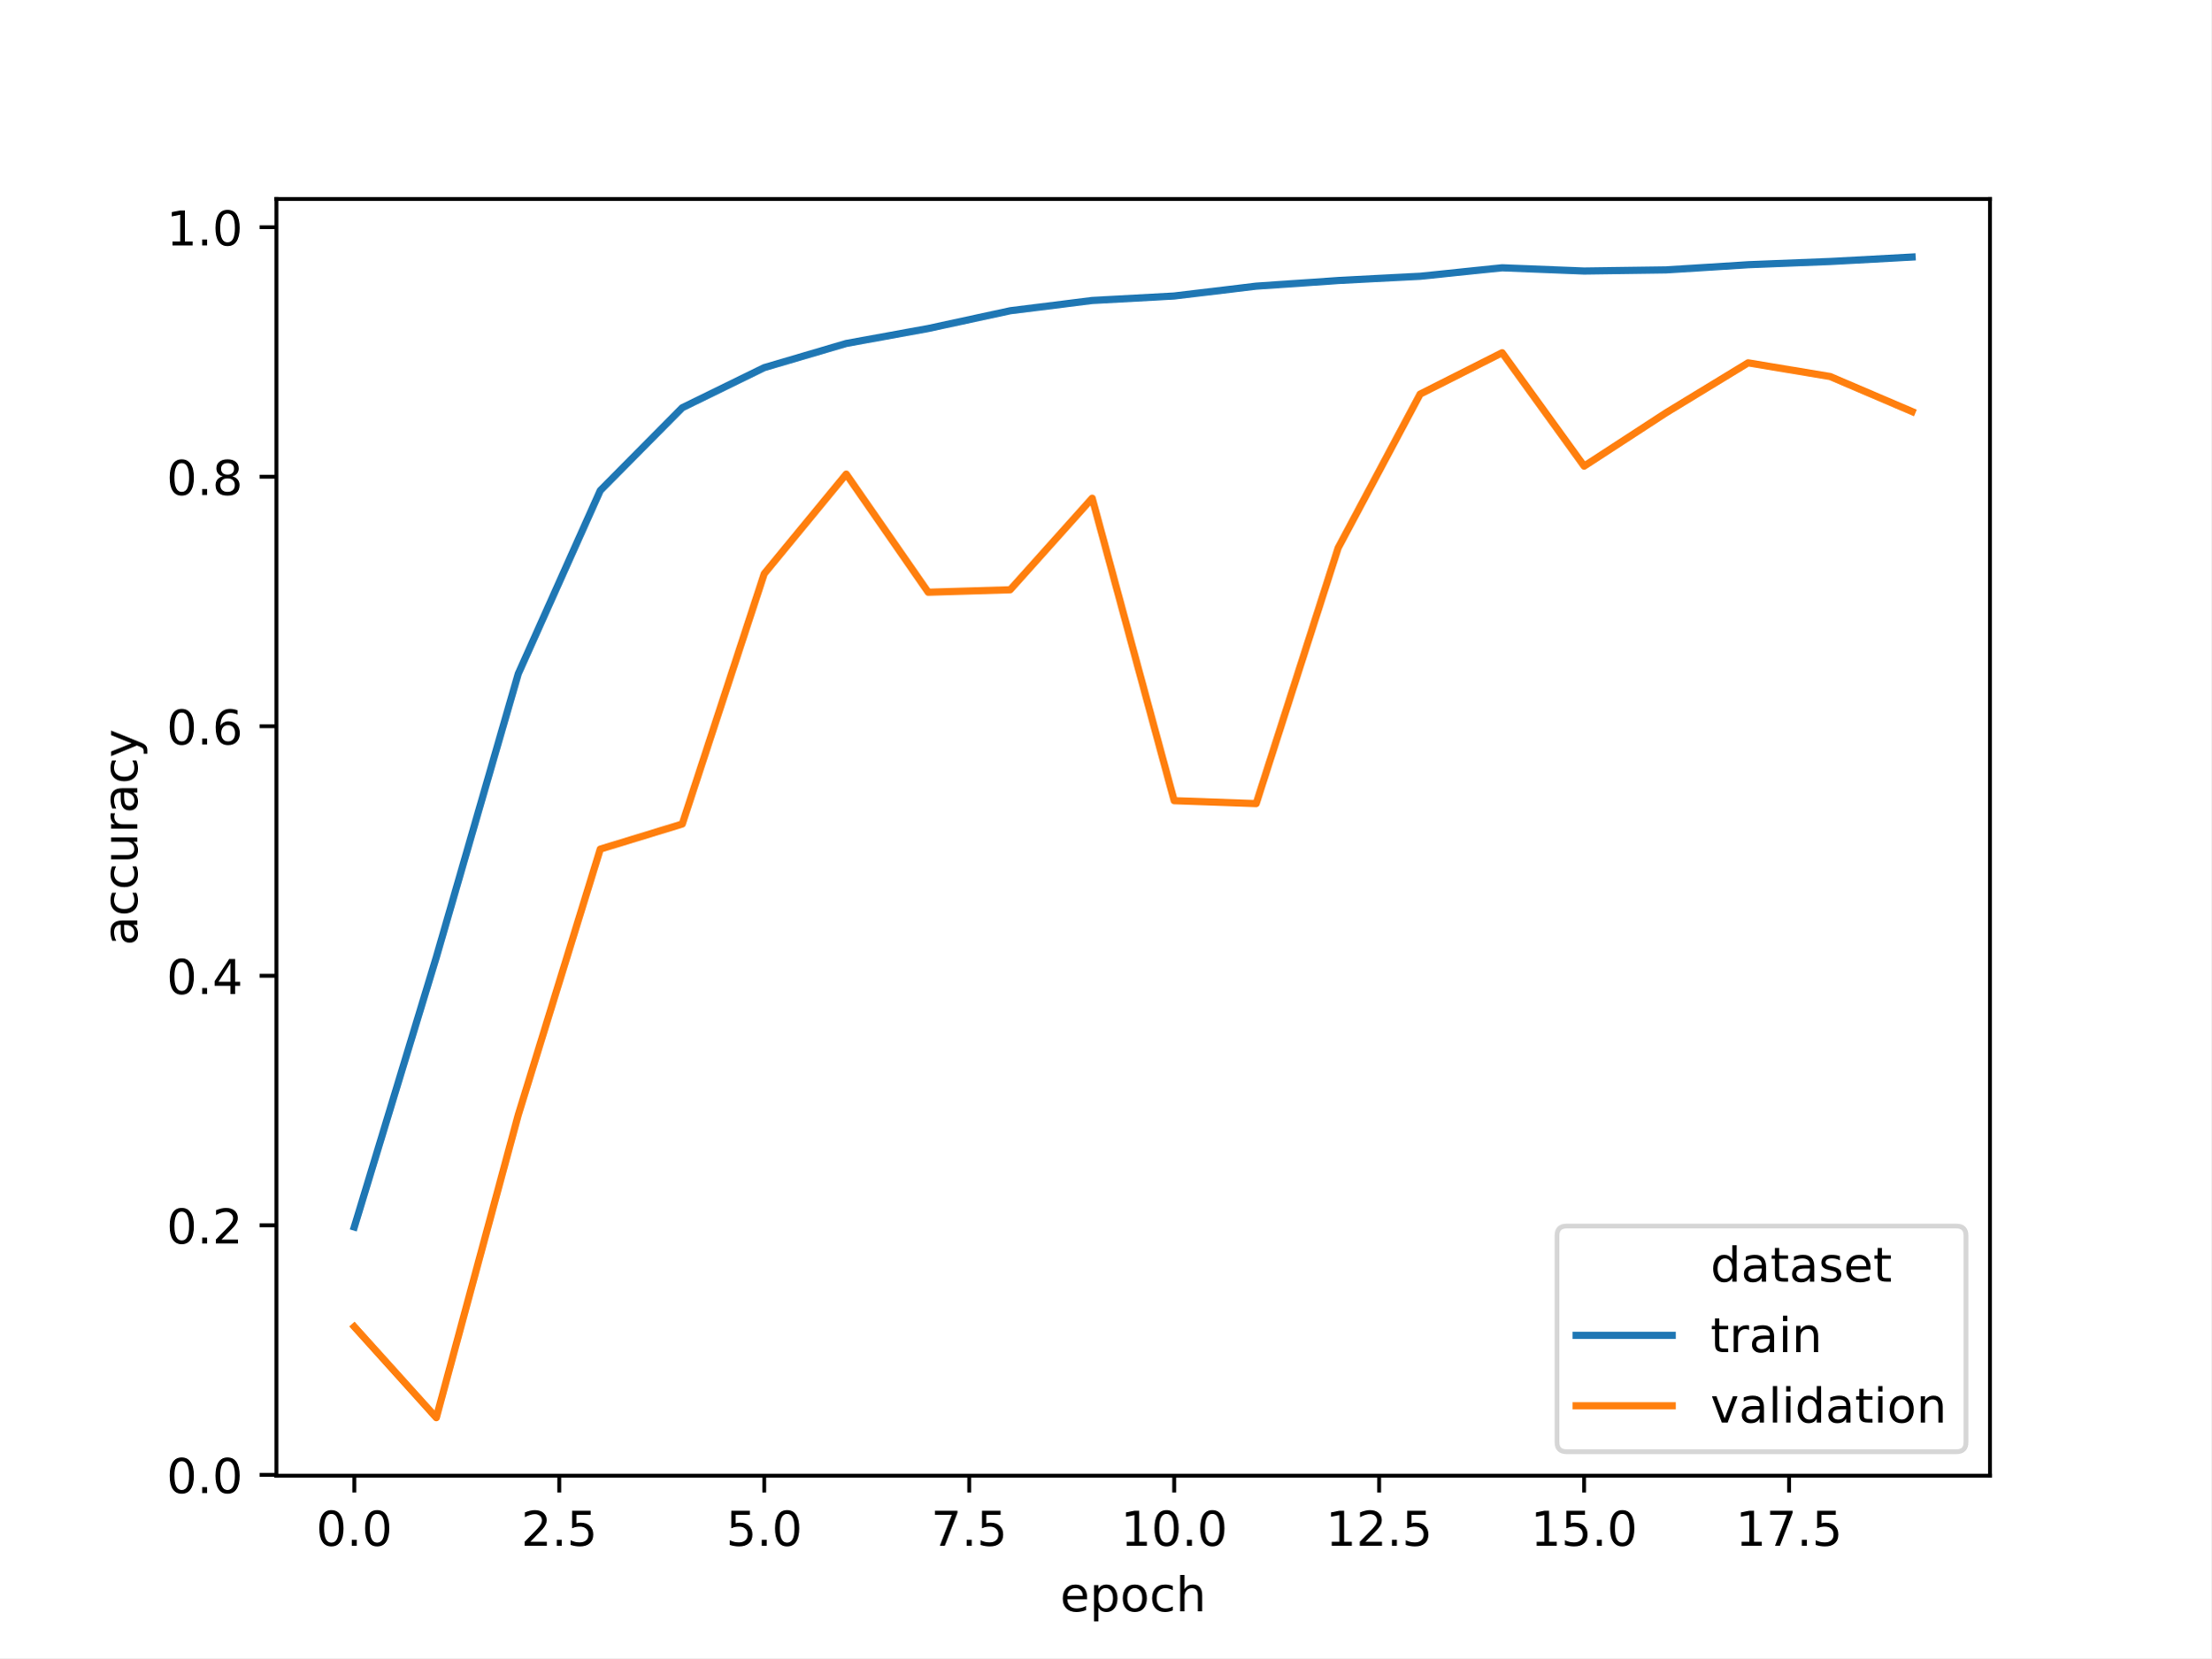
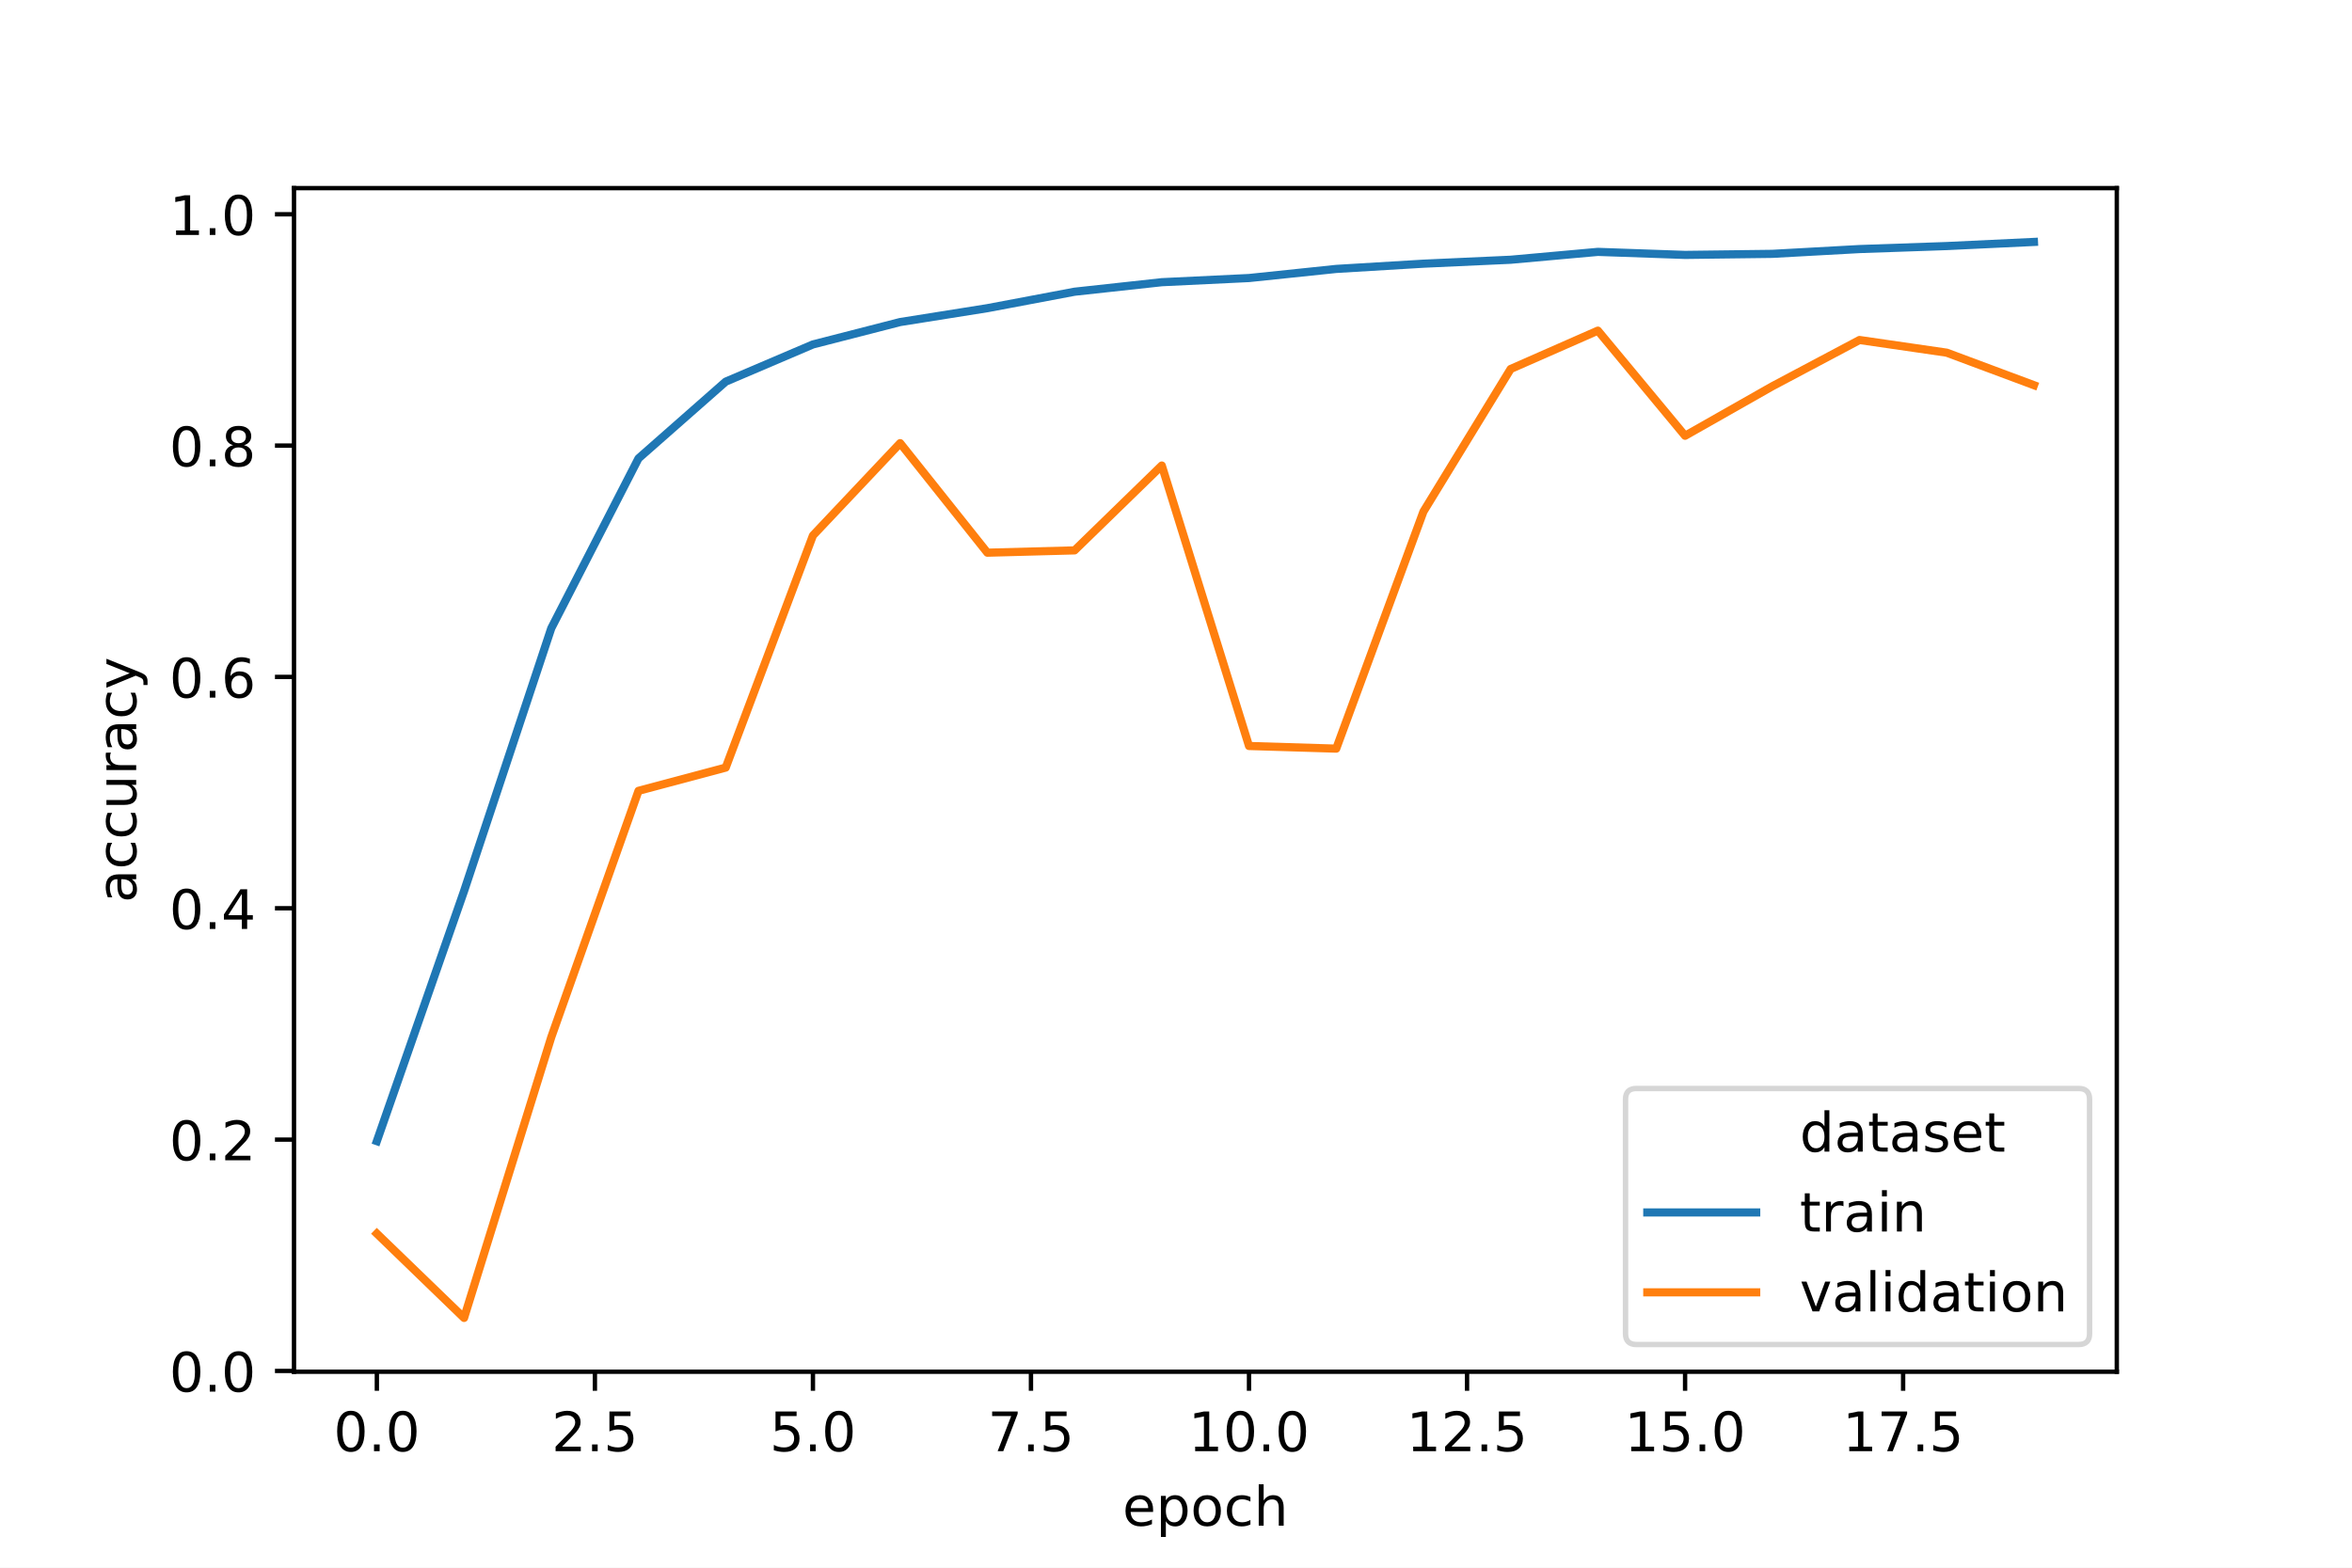
- <svg xmlns="http://www.w3.org/2000/svg" xmlns:xlink="http://www.w3.org/1999/xlink" height="345.6pt" version="1.1" viewBox="0 0 460.8 345.6" width="460.8pt">
+ <svg xmlns="http://www.w3.org/2000/svg" xmlns:xlink="http://www.w3.org/1999/xlink" height="288pt" version="1.1" viewBox="0 0 432 288" width="432pt">
  <defs>
    <style type="text/css">
*{stroke-linecap:butt;stroke-linejoin:round;}
  </style>
  </defs>
  <g id="figure_1">
    <g id="patch_1">
-       <path d="M 0 345.6  L 460.8 345.6  L 460.8 0  L 0 0  z " style="fill:#ffffff;" />
+       <path d="M 0 288  L 432 288  L 432 0  L 0 0  z " style="fill:#ffffff;" />
    </g>
    <g id="axes_1">
      <g id="patch_2">
-         <path d="M 57.6 307.584  L 414.72 307.584  L 414.72 41.472  L 57.6 41.472  z " style="fill:#ffffff;" />
+         <path d="M 54 252  L 388.8 252  L 388.8 34.56  L 54 34.56  z " style="fill:#ffffff;" />
      </g>
      <g id="matplotlib.axis_1">
        <g id="xtick_1">
          <g id="line2d_1">
            <defs>
-               <path d="M 0 0  L 0 3.5  " id="m9cb139208d" style="stroke:#000000;stroke-width:0.8;" />
-             </defs>
-             <g>
-               <use style="stroke:#000000;stroke-width:0.8;" x="73.833" xlink:href="#m9cb139208d" y="307.584" />
+               <path d="M 0 0  L 0 3.5  " id="mb18d029931" style="stroke:#000000;stroke-width:0.8;" />
+             </defs>
+             <g>
+               <use style="stroke:#000000;stroke-width:0.8;" x="69.218" xlink:href="#mb18d029931" y="252" />
            </g>
          </g>
          <g id="text_1">
            <defs>
              <path d="M 31.781 66.406  Q 24.172 66.406 20.328 58.906  Q 16.5 51.422 16.5 36.375  Q 16.5 21.391 20.328 13.891  Q 24.172 6.391 31.781 6.391  Q 39.453 6.391 43.281 13.891  Q 47.125 21.391 47.125 36.375  Q 47.125 51.422 43.281 58.906  Q 39.453 66.406 31.781 66.406  z M 31.781 74.219  Q 44.047 74.219 50.516 64.516  Q 56.984 54.828 56.984 36.375  Q 56.984 17.969 50.516 8.266  Q 44.047 -1.422 31.781 -1.422  Q 19.531 -1.422 13.062 8.266  Q 6.594 17.969 6.594 36.375  Q 6.594 54.828 13.062 64.516  Q 19.531 74.219 31.781 74.219  z " id="DejaVuSans-48" />
              <path d="M 10.688 12.406  L 21 12.406  L 21 0  L 10.688 0  z " id="DejaVuSans-46" />
            </defs>
-             <g transform="translate(65.88116 322.1824)scale(0.1 -0.1)">
+             <g transform="translate(61.26662 266.5984)scale(0.1 -0.1)">
              <use xlink:href="#DejaVuSans-48" />
              <use x="63.623" xlink:href="#DejaVuSans-46" />
              <use x="95.41" xlink:href="#DejaVuSans-48" />
            </g>
          </g>
        </g>
        <g id="xtick_2">
          <g id="line2d_2">
            <g>
-               <use style="stroke:#000000;stroke-width:0.8;" x="116.55" xlink:href="#m9cb139208d" y="307.584" />
+               <use style="stroke:#000000;stroke-width:0.8;" x="109.266" xlink:href="#mb18d029931" y="252" />
            </g>
          </g>
          <g id="text_2">
            <defs>
              <path d="M 19.188 8.297  L 53.609 8.297  L 53.609 0  L 7.328 0  L 7.328 8.297  Q 12.938 14.109 22.625 23.891  Q 32.328 33.688 34.812 36.531  Q 39.547 41.844 41.422 45.531  Q 43.312 49.219 43.312 52.781  Q 43.312 58.594 39.234 62.25  Q 35.156 65.922 28.609 65.922  Q 23.969 65.922 18.812 64.312  Q 13.672 62.703 7.812 59.422  L 7.812 69.391  Q 13.766 71.781 18.938 73  Q 24.125 74.219 28.422 74.219  Q 39.75 74.219 46.484 68.547  Q 53.219 62.891 53.219 53.422  Q 53.219 48.922 51.531 44.891  Q 49.859 40.875 45.406 35.406  Q 44.188 33.984 37.641 27.219  Q 31.109 20.453 19.188 8.297  z " id="DejaVuSans-50" />
              <path d="M 10.797 72.906  L 49.516 72.906  L 49.516 64.594  L 19.828 64.594  L 19.828 46.734  Q 21.969 47.469 24.109 47.828  Q 26.266 48.188 28.422 48.188  Q 40.625 48.188 47.75 41.5  Q 54.891 34.812 54.891 23.391  Q 54.891 11.625 47.562 5.094  Q 40.234 -1.422 26.906 -1.422  Q 22.312 -1.422 17.547 -0.641  Q 12.797 0.141 7.719 1.703  L 7.719 11.625  Q 12.109 9.234 16.797 8.062  Q 21.484 6.891 26.703 6.891  Q 35.156 6.891 40.078 11.328  Q 45.016 15.766 45.016 23.391  Q 45.016 31 40.078 35.438  Q 35.156 39.891 26.703 39.891  Q 22.75 39.891 18.812 39.016  Q 14.891 38.141 10.797 36.281  z " id="DejaVuSans-53" />
            </defs>
-             <g transform="translate(108.5989 322.1824)scale(0.1 -0.1)">
+             <g transform="translate(101.3145 266.5984)scale(0.1 -0.1)">
              <use xlink:href="#DejaVuSans-50" />
              <use x="63.623" xlink:href="#DejaVuSans-46" />
              <use x="95.41" xlink:href="#DejaVuSans-53" />
            </g>
          </g>
        </g>
        <g id="xtick_3">
          <g id="line2d_3">
            <g>
-               <use style="stroke:#000000;stroke-width:0.8;" x="159.268" xlink:href="#m9cb139208d" y="307.584" />
+               <use style="stroke:#000000;stroke-width:0.8;" x="149.314" xlink:href="#mb18d029931" y="252" />
            </g>
          </g>
          <g id="text_3">
-             <g transform="translate(151.3166 322.1824)scale(0.1 -0.1)">
+             <g transform="translate(141.3623 266.5984)scale(0.1 -0.1)">
              <use xlink:href="#DejaVuSans-53" />
              <use x="63.623" xlink:href="#DejaVuSans-46" />
              <use x="95.41" xlink:href="#DejaVuSans-48" />
            </g>
          </g>
        </g>
        <g id="xtick_4">
          <g id="line2d_4">
            <g>
-               <use style="stroke:#000000;stroke-width:0.8;" x="201.986" xlink:href="#m9cb139208d" y="307.584" />
+               <use style="stroke:#000000;stroke-width:0.8;" x="189.362" xlink:href="#mb18d029931" y="252" />
            </g>
          </g>
          <g id="text_4">
            <defs>
              <path d="M 8.203 72.906  L 55.078 72.906  L 55.078 68.703  L 28.609 0  L 18.312 0  L 43.219 64.594  L 8.203 64.594  z " id="DejaVuSans-55" />
            </defs>
-             <g transform="translate(194.0343 322.1824)scale(0.1 -0.1)">
+             <g transform="translate(181.4102 266.5984)scale(0.1 -0.1)">
              <use xlink:href="#DejaVuSans-55" />
              <use x="63.623" xlink:href="#DejaVuSans-46" />
              <use x="95.41" xlink:href="#DejaVuSans-53" />
            </g>
          </g>
        </g>
        <g id="xtick_5">
          <g id="line2d_5">
            <g>
-               <use style="stroke:#000000;stroke-width:0.8;" x="244.704" xlink:href="#m9cb139208d" y="307.584" />
+               <use style="stroke:#000000;stroke-width:0.8;" x="229.41" xlink:href="#mb18d029931" y="252" />
            </g>
          </g>
          <g id="text_5">
            <defs>
              <path d="M 12.406 8.297  L 28.516 8.297  L 28.516 63.922  L 10.984 60.406  L 10.984 69.391  L 28.422 72.906  L 38.281 72.906  L 38.281 8.297  L 54.391 8.297  L 54.391 0  L 12.406 0  z " id="DejaVuSans-49" />
            </defs>
-             <g transform="translate(233.5707 322.1824)scale(0.1 -0.1)">
+             <g transform="translate(218.2768 266.5984)scale(0.1 -0.1)">
              <use xlink:href="#DejaVuSans-49" />
              <use x="63.623" xlink:href="#DejaVuSans-48" />
              <use x="127.246" xlink:href="#DejaVuSans-46" />
              <use x="159.033" xlink:href="#DejaVuSans-48" />
            </g>
          </g>
        </g>
        <g id="xtick_6">
          <g id="line2d_6">
            <g>
-               <use style="stroke:#000000;stroke-width:0.8;" x="287.421" xlink:href="#m9cb139208d" y="307.584" />
+               <use style="stroke:#000000;stroke-width:0.8;" x="269.457" xlink:href="#mb18d029931" y="252" />
            </g>
          </g>
          <g id="text_6">
-             <g transform="translate(276.2884 322.1824)scale(0.1 -0.1)">
+             <g transform="translate(258.3246 266.5984)scale(0.1 -0.1)">
              <use xlink:href="#DejaVuSans-49" />
              <use x="63.623" xlink:href="#DejaVuSans-50" />
              <use x="127.246" xlink:href="#DejaVuSans-46" />
              <use x="159.033" xlink:href="#DejaVuSans-53" />
            </g>
          </g>
        </g>
        <g id="xtick_7">
          <g id="line2d_7">
            <g>
-               <use style="stroke:#000000;stroke-width:0.8;" x="330.139" xlink:href="#m9cb139208d" y="307.584" />
+               <use style="stroke:#000000;stroke-width:0.8;" x="309.505" xlink:href="#mb18d029931" y="252" />
            </g>
          </g>
          <g id="text_7">
-             <g transform="translate(319.0061 322.1824)scale(0.1 -0.1)">
+             <g transform="translate(298.3725 266.5984)scale(0.1 -0.1)">
              <use xlink:href="#DejaVuSans-49" />
              <use x="63.623" xlink:href="#DejaVuSans-53" />
              <use x="127.246" xlink:href="#DejaVuSans-46" />
              <use x="159.033" xlink:href="#DejaVuSans-48" />
            </g>
          </g>
        </g>
        <g id="xtick_8">
          <g id="line2d_8">
            <g>
-               <use style="stroke:#000000;stroke-width:0.8;" x="372.857" xlink:href="#m9cb139208d" y="307.584" />
+               <use style="stroke:#000000;stroke-width:0.8;" x="349.553" xlink:href="#mb18d029931" y="252" />
            </g>
          </g>
          <g id="text_8">
-             <g transform="translate(361.7238 322.1824)scale(0.1 -0.1)">
+             <g transform="translate(338.4203 266.5984)scale(0.1 -0.1)">
              <use xlink:href="#DejaVuSans-49" />
              <use x="63.623" xlink:href="#DejaVuSans-55" />
              <use x="127.246" xlink:href="#DejaVuSans-46" />
              <use x="159.033" xlink:href="#DejaVuSans-53" />
            </g>
          </g>
        </g>
        <g id="text_9">
          <defs>
            <path d="M 56.203 29.594  L 56.203 25.203  L 14.891 25.203  Q 15.484 15.922 20.484 11.062  Q 25.484 6.203 34.422 6.203  Q 39.594 6.203 44.453 7.469  Q 49.312 8.734 54.109 11.281  L 54.109 2.781  Q 49.266 0.734 44.188 -0.344  Q 39.109 -1.422 33.891 -1.422  Q 20.797 -1.422 13.156 6.188  Q 5.516 13.812 5.516 26.812  Q 5.516 40.234 12.766 48.109  Q 20.016 56 32.328 56  Q 43.359 56 49.781 48.891  Q 56.203 41.797 56.203 29.594  z M 47.219 32.234  Q 47.125 39.594 43.094 43.984  Q 39.062 48.391 32.422 48.391  Q 24.906 48.391 20.391 44.141  Q 15.875 39.891 15.188 32.172  z " id="DejaVuSans-101" />
            <path d="M 18.109 8.203  L 18.109 -20.797  L 9.078 -20.797  L 9.078 54.688  L 18.109 54.688  L 18.109 46.391  Q 20.953 51.266 25.266 53.625  Q 29.594 56 35.594 56  Q 45.562 56 51.781 48.094  Q 58.016 40.188 58.016 27.297  Q 58.016 14.406 51.781 6.484  Q 45.562 -1.422 35.594 -1.422  Q 29.594 -1.422 25.266 0.953  Q 20.953 3.328 18.109 8.203  z M 48.688 27.297  Q 48.688 37.203 44.609 42.844  Q 40.531 48.484 33.406 48.484  Q 26.266 48.484 22.188 42.844  Q 18.109 37.203 18.109 27.297  Q 18.109 17.391 22.188 11.75  Q 26.266 6.109 33.406 6.109  Q 40.531 6.109 44.609 11.75  Q 48.688 17.391 48.688 27.297  z " id="DejaVuSans-112" />
            <path d="M 30.609 48.391  Q 23.391 48.391 19.188 42.75  Q 14.984 37.109 14.984 27.297  Q 14.984 17.484 19.156 11.844  Q 23.344 6.203 30.609 6.203  Q 37.797 6.203 41.984 11.859  Q 46.188 17.531 46.188 27.297  Q 46.188 37.016 41.984 42.703  Q 37.797 48.391 30.609 48.391  z M 30.609 56  Q 42.328 56 49.016 48.375  Q 55.719 40.766 55.719 27.297  Q 55.719 13.875 49.016 6.219  Q 42.328 -1.422 30.609 -1.422  Q 18.844 -1.422 12.172 6.219  Q 5.516 13.875 5.516 27.297  Q 5.516 40.766 12.172 48.375  Q 18.844 56 30.609 56  z " id="DejaVuSans-111" />
            <path d="M 48.781 52.594  L 48.781 44.188  Q 44.969 46.297 41.141 47.344  Q 37.312 48.391 33.406 48.391  Q 24.656 48.391 19.812 42.844  Q 14.984 37.312 14.984 27.297  Q 14.984 17.281 19.812 11.734  Q 24.656 6.203 33.406 6.203  Q 37.312 6.203 41.141 7.25  Q 44.969 8.297 48.781 10.406  L 48.781 2.094  Q 45.016 0.344 40.984 -0.531  Q 36.969 -1.422 32.422 -1.422  Q 20.062 -1.422 12.781 6.344  Q 5.516 14.109 5.516 27.297  Q 5.516 40.672 12.859 48.328  Q 20.219 56 33.016 56  Q 37.156 56 41.109 55.141  Q 45.062 54.297 48.781 52.594  z " id="DejaVuSans-99" />
            <path d="M 54.891 33.016  L 54.891 0  L 45.906 0  L 45.906 32.719  Q 45.906 40.484 42.875 44.328  Q 39.844 48.188 33.797 48.188  Q 26.516 48.188 22.312 43.547  Q 18.109 38.922 18.109 30.906  L 18.109 0  L 9.078 0  L 9.078 75.984  L 18.109 75.984  L 18.109 46.188  Q 21.344 51.125 25.703 53.562  Q 30.078 56 35.797 56  Q 45.219 56 50.047 50.172  Q 54.891 44.344 54.891 33.016  z " id="DejaVuSans-104" />
          </defs>
-           <g transform="translate(220.9319 335.8606)scale(0.1 -0.1)">
+           <g transform="translate(206.1719 280.2766)scale(0.1 -0.1)">
            <use xlink:href="#DejaVuSans-101" />
            <use x="61.523" xlink:href="#DejaVuSans-112" />
            <use x="125" xlink:href="#DejaVuSans-111" />
            <use x="186.182" xlink:href="#DejaVuSans-99" />
            <use x="241.162" xlink:href="#DejaVuSans-104" />
          </g>
        </g>
      </g>
      <g id="matplotlib.axis_2">
        <g id="ytick_1">
          <g id="line2d_9">
            <defs>
-               <path d="M 0 0  L -3.5 0  " id="m95e279ad97" style="stroke:#000000;stroke-width:0.8;" />
-             </defs>
-             <g>
-               <use style="stroke:#000000;stroke-width:0.8;" x="57.6" xlink:href="#m95e279ad97" y="307.406" />
+               <path d="M 0 0  L -3.5 0  " id="m47838ddc9e" style="stroke:#000000;stroke-width:0.8;" />
+             </defs>
+             <g>
+               <use style="stroke:#000000;stroke-width:0.8;" x="54" xlink:href="#m47838ddc9e" y="251.854" />
            </g>
          </g>
          <g id="text_10">
-             <g transform="translate(34.69687 311.2048)scale(0.1 -0.1)">
+             <g transform="translate(31.09688 255.6534)scale(0.1 -0.1)">
              <use xlink:href="#DejaVuSans-48" />
              <use x="63.623" xlink:href="#DejaVuSans-46" />
              <use x="95.41" xlink:href="#DejaVuSans-48" />
            </g>
          </g>
        </g>
        <g id="ytick_2">
          <g id="line2d_10">
            <g>
-               <use style="stroke:#000000;stroke-width:0.8;" x="57.6" xlink:href="#m95e279ad97" y="255.394" />
+               <use style="stroke:#000000;stroke-width:0.8;" x="54" xlink:href="#m47838ddc9e" y="209.356" />
            </g>
          </g>
          <g id="text_11">
-             <g transform="translate(34.69687 259.1936)scale(0.1 -0.1)">
+             <g transform="translate(31.09688 213.1551)scale(0.1 -0.1)">
              <use xlink:href="#DejaVuSans-48" />
              <use x="63.623" xlink:href="#DejaVuSans-46" />
              <use x="95.41" xlink:href="#DejaVuSans-50" />
            </g>
          </g>
        </g>
        <g id="ytick_3">
          <g id="line2d_11">
            <g>
-               <use style="stroke:#000000;stroke-width:0.8;" x="57.6" xlink:href="#m95e279ad97" y="203.383" />
+               <use style="stroke:#000000;stroke-width:0.8;" x="54" xlink:href="#m47838ddc9e" y="166.858" />
            </g>
          </g>
          <g id="text_12">
            <defs>
              <path d="M 37.797 64.312  L 12.891 25.391  L 37.797 25.391  z M 35.203 72.906  L 47.609 72.906  L 47.609 25.391  L 58.016 25.391  L 58.016 17.188  L 47.609 17.188  L 47.609 0  L 37.797 0  L 37.797 17.188  L 4.891 17.188  L 4.891 26.703  z " id="DejaVuSans-52" />
            </defs>
-             <g transform="translate(34.69687 207.1824)scale(0.1 -0.1)">
+             <g transform="translate(31.09688 170.6568)scale(0.1 -0.1)">
              <use xlink:href="#DejaVuSans-48" />
              <use x="63.623" xlink:href="#DejaVuSans-46" />
              <use x="95.41" xlink:href="#DejaVuSans-52" />
            </g>
          </g>
        </g>
        <g id="ytick_4">
          <g id="line2d_12">
            <g>
-               <use style="stroke:#000000;stroke-width:0.8;" x="57.6" xlink:href="#m95e279ad97" y="151.372" />
+               <use style="stroke:#000000;stroke-width:0.8;" x="54" xlink:href="#m47838ddc9e" y="124.359" />
            </g>
          </g>
          <g id="text_13">
            <defs>
              <path d="M 33.016 40.375  Q 26.375 40.375 22.484 35.828  Q 18.609 31.297 18.609 23.391  Q 18.609 15.531 22.484 10.953  Q 26.375 6.391 33.016 6.391  Q 39.656 6.391 43.531 10.953  Q 47.406 15.531 47.406 23.391  Q 47.406 31.297 43.531 35.828  Q 39.656 40.375 33.016 40.375  z M 52.594 71.297  L 52.594 62.312  Q 48.875 64.062 45.094 64.984  Q 41.312 65.922 37.594 65.922  Q 27.828 65.922 22.672 59.328  Q 17.531 52.734 16.797 39.406  Q 19.672 43.656 24.016 45.922  Q 28.375 48.188 33.594 48.188  Q 44.578 48.188 50.953 41.516  Q 57.328 34.859 57.328 23.391  Q 57.328 12.156 50.688 5.359  Q 44.047 -1.422 33.016 -1.422  Q 20.359 -1.422 13.672 8.266  Q 6.984 17.969 6.984 36.375  Q 6.984 53.656 15.188 63.938  Q 23.391 74.219 37.203 74.219  Q 40.922 74.219 44.703 73.484  Q 48.484 72.75 52.594 71.297  z " id="DejaVuSans-54" />
            </defs>
-             <g transform="translate(34.69687 155.1712)scale(0.1 -0.1)">
+             <g transform="translate(31.09688 128.1584)scale(0.1 -0.1)">
              <use xlink:href="#DejaVuSans-48" />
              <use x="63.623" xlink:href="#DejaVuSans-46" />
              <use x="95.41" xlink:href="#DejaVuSans-54" />
            </g>
          </g>
        </g>
        <g id="ytick_5">
          <g id="line2d_13">
            <g>
-               <use style="stroke:#000000;stroke-width:0.8;" x="57.6" xlink:href="#m95e279ad97" y="99.361" />
+               <use style="stroke:#000000;stroke-width:0.8;" x="54" xlink:href="#m47838ddc9e" y="81.861" />
            </g>
          </g>
          <g id="text_14">
            <defs>
              <path d="M 31.781 34.625  Q 24.75 34.625 20.719 30.859  Q 16.703 27.094 16.703 20.516  Q 16.703 13.922 20.719 10.156  Q 24.75 6.391 31.781 6.391  Q 38.812 6.391 42.859 10.172  Q 46.922 13.969 46.922 20.516  Q 46.922 27.094 42.891 30.859  Q 38.875 34.625 31.781 34.625  z M 21.922 38.812  Q 15.578 40.375 12.031 44.719  Q 8.5 49.078 8.5 55.328  Q 8.5 64.062 14.719 69.141  Q 20.953 74.219 31.781 74.219  Q 42.672 74.219 48.875 69.141  Q 55.078 64.062 55.078 55.328  Q 55.078 49.078 51.531 44.719  Q 48 40.375 41.703 38.812  Q 48.828 37.156 52.797 32.312  Q 56.781 27.484 56.781 20.516  Q 56.781 9.906 50.312 4.234  Q 43.844 -1.422 31.781 -1.422  Q 19.734 -1.422 13.25 4.234  Q 6.781 9.906 6.781 20.516  Q 6.781 27.484 10.781 32.312  Q 14.797 37.156 21.922 38.812  z M 18.312 54.391  Q 18.312 48.734 21.844 45.562  Q 25.391 42.391 31.781 42.391  Q 38.141 42.391 41.719 45.562  Q 45.312 48.734 45.312 54.391  Q 45.312 60.062 41.719 63.234  Q 38.141 66.406 31.781 66.406  Q 25.391 66.406 21.844 63.234  Q 18.312 60.062 18.312 54.391  z " id="DejaVuSans-56" />
            </defs>
-             <g transform="translate(34.69687 103.16)scale(0.1 -0.1)">
+             <g transform="translate(31.09688 85.6601)scale(0.1 -0.1)">
              <use xlink:href="#DejaVuSans-48" />
              <use x="63.623" xlink:href="#DejaVuSans-46" />
              <use x="95.41" xlink:href="#DejaVuSans-56" />
            </g>
          </g>
        </g>
        <g id="ytick_6">
          <g id="line2d_14">
            <g>
-               <use style="stroke:#000000;stroke-width:0.8;" x="57.6" xlink:href="#m95e279ad97" y="47.35" />
+               <use style="stroke:#000000;stroke-width:0.8;" x="54" xlink:href="#m47838ddc9e" y="39.363" />
            </g>
          </g>
          <g id="text_15">
-             <g transform="translate(34.69687 51.14877)scale(0.1 -0.1)">
+             <g transform="translate(31.09688 43.16176)scale(0.1 -0.1)">
              <use xlink:href="#DejaVuSans-49" />
              <use x="63.623" xlink:href="#DejaVuSans-46" />
              <use x="95.41" xlink:href="#DejaVuSans-48" />
            </g>
          </g>
        </g>
        <g id="text_16">
          <defs>
            <path d="M 34.281 27.484  Q 23.391 27.484 19.188 25  Q 14.984 22.516 14.984 16.5  Q 14.984 11.719 18.141 8.906  Q 21.297 6.109 26.703 6.109  Q 34.188 6.109 38.703 11.406  Q 43.219 16.703 43.219 25.484  L 43.219 27.484  z M 52.203 31.203  L 52.203 0  L 43.219 0  L 43.219 8.297  Q 40.141 3.328 35.547 0.953  Q 30.953 -1.422 24.312 -1.422  Q 15.922 -1.422 10.953 3.297  Q 6 8.016 6 15.922  Q 6 25.141 12.172 29.828  Q 18.359 34.516 30.609 34.516  L 43.219 34.516  L 43.219 35.406  Q 43.219 41.609 39.141 45  Q 35.062 48.391 27.688 48.391  Q 23 48.391 18.547 47.266  Q 14.109 46.141 10.016 43.891  L 10.016 52.203  Q 14.938 54.109 19.578 55.047  Q 24.219 56 28.609 56  Q 40.484 56 46.344 49.844  Q 52.203 43.703 52.203 31.203  z " id="DejaVuSans-97" />
            <path d="M 8.5 21.578  L 8.5 54.688  L 17.484 54.688  L 17.484 21.922  Q 17.484 14.156 20.5 10.266  Q 23.531 6.391 29.594 6.391  Q 36.859 6.391 41.078 11.031  Q 45.312 15.672 45.312 23.688  L 45.312 54.688  L 54.297 54.688  L 54.297 0  L 45.312 0  L 45.312 8.406  Q 42.047 3.422 37.719 1  Q 33.406 -1.422 27.688 -1.422  Q 18.266 -1.422 13.375 4.438  Q 8.5 10.297 8.5 21.578  z M 31.109 56  z " id="DejaVuSans-117" />
            <path d="M 41.109 46.297  Q 39.594 47.172 37.812 47.578  Q 36.031 48 33.891 48  Q 26.266 48 22.188 43.047  Q 18.109 38.094 18.109 28.812  L 18.109 0  L 9.078 0  L 9.078 54.688  L 18.109 54.688  L 18.109 46.188  Q 20.953 51.172 25.484 53.578  Q 30.031 56 36.531 56  Q 37.453 56 38.578 55.875  Q 39.703 55.766 41.062 55.516  z " id="DejaVuSans-114" />
            <path d="M 32.172 -5.078  Q 28.375 -14.844 24.75 -17.812  Q 21.141 -20.797 15.094 -20.797  L 7.906 -20.797  L 7.906 -13.281  L 13.188 -13.281  Q 16.891 -13.281 18.938 -11.516  Q 21 -9.766 23.484 -3.219  L 25.094 0.875  L 2.984 54.688  L 12.5 54.688  L 29.594 11.922  L 46.688 54.688  L 56.203 54.688  z " id="DejaVuSans-121" />
          </defs>
-           <g transform="translate(28.61719 197.0874)rotate(-90)scale(0.1 -0.1)">
+           <g transform="translate(25.01719 165.8394)rotate(-90)scale(0.1 -0.1)">
            <use xlink:href="#DejaVuSans-97" />
            <use x="61.279" xlink:href="#DejaVuSans-99" />
            <use x="116.26" xlink:href="#DejaVuSans-99" />
            <use x="171.24" xlink:href="#DejaVuSans-117" />
            <use x="234.619" xlink:href="#DejaVuSans-114" />
            <use x="275.732" xlink:href="#DejaVuSans-97" />
            <use x="337.012" xlink:href="#DejaVuSans-99" />
            <use x="391.992" xlink:href="#DejaVuSans-121" />
          </g>
        </g>
      </g>
      <g id="line2d_15">
-         <path clip-path="url(#pafef2932f5)" d="M 73.833 255.741  L 90.92 199.512  L 108.007 140.421  L 125.094 102.238  L 142.181 84.981  L 159.268 76.616  L 176.355 71.582  L 193.442 68.464  L 210.529 64.763  L 227.616 62.624  L 244.704 61.687  L 261.791 59.638  L 278.878 58.462  L 295.965 57.574  L 313.052 55.805  L 330.139 56.488  L 347.226 56.25  L 364.313 55.172  L 381.4 54.497  L 398.487 53.568  " style="fill:none;stroke:#1f77b4;stroke-linecap:square;stroke-width:1.5;" />
+         <path clip-path="url(#p6dec5b42eb)" d="M 69.218 209.64  L 85.237 163.695  L 101.256 115.411  L 117.276 84.212  L 133.295 70.111  L 149.314 63.276  L 165.333 59.163  L 181.352 56.615  L 197.371 53.591  L 213.39 51.843  L 229.41 51.077  L 245.429 49.404  L 261.448 48.443  L 277.467 47.717  L 293.486 46.272  L 309.505 46.83  L 325.524 46.635  L 341.544 45.754  L 357.563 45.203  L 373.582 44.444  " style="fill:none;stroke:#1f77b4;stroke-linecap:square;stroke-width:1.5;" />
      </g>
      <g id="line2d_16">
-         <path clip-path="url(#pafef2932f5)" d="M 73.833 276.534  L 90.92 295.488  L 108.007 232.357  L 125.094 176.981  L 142.181 171.753  L 159.268 119.574  L 176.355 98.811  L 193.442 123.439  L 210.529 122.918  L 227.616 103.84  L 244.704 166.897  L 261.791 167.492  L 278.878 114.197  L 295.965 82.136  L 313.052 73.514  L 330.139 97.151  L 347.226 86.026  L 364.313 75.62  L 381.4 78.469  L 398.487 85.778  " style="fill:none;stroke:#ff7f0e;stroke-linecap:square;stroke-width:1.5;" />
+         <path clip-path="url(#p6dec5b42eb)" d="M 69.218 226.629  L 85.237 242.116  L 101.256 190.532  L 117.276 145.284  L 133.295 141.013  L 149.314 98.377  L 165.333 81.411  L 181.352 101.535  L 197.371 101.11  L 213.39 85.521  L 229.41 137.045  L 245.429 137.531  L 261.448 93.984  L 277.467 67.787  L 293.486 60.741  L 309.505 80.055  L 325.524 70.965  L 341.544 62.462  L 357.563 64.79  L 373.582 70.763  " style="fill:none;stroke:#ff7f0e;stroke-linecap:square;stroke-width:1.5;" />
      </g>
      <g id="line2d_17" />
      <g id="line2d_18" />
      <g id="line2d_19" />
      <g id="patch_3">
-         <path d="M 57.6 307.584  L 57.6 41.472  " style="fill:none;stroke:#000000;stroke-linecap:square;stroke-linejoin:miter;stroke-width:0.8;" />
+         <path d="M 54 252  L 54 34.56  " style="fill:none;stroke:#000000;stroke-linecap:square;stroke-linejoin:miter;stroke-width:0.8;" />
      </g>
      <g id="patch_4">
-         <path d="M 414.72 307.584  L 414.72 41.472  " style="fill:none;stroke:#000000;stroke-linecap:square;stroke-linejoin:miter;stroke-width:0.8;" />
+         <path d="M 388.8 252  L 388.8 34.56  " style="fill:none;stroke:#000000;stroke-linecap:square;stroke-linejoin:miter;stroke-width:0.8;" />
      </g>
      <g id="patch_5">
-         <path d="M 57.6 307.584  L 414.72 307.584  " style="fill:none;stroke:#000000;stroke-linecap:square;stroke-linejoin:miter;stroke-width:0.8;" />
+         <path d="M 54 252  L 388.8 252  " style="fill:none;stroke:#000000;stroke-linecap:square;stroke-linejoin:miter;stroke-width:0.8;" />
      </g>
      <g id="patch_6">
-         <path d="M 57.6 41.472  L 414.72 41.472  " style="fill:none;stroke:#000000;stroke-linecap:square;stroke-linejoin:miter;stroke-width:0.8;" />
+         <path d="M 54 34.56  L 388.8 34.56  " style="fill:none;stroke:#000000;stroke-linecap:square;stroke-linejoin:miter;stroke-width:0.8;" />
      </g>
      <g id="legend_1">
        <g id="patch_7">
-           <path d="M 326.486 302.584  L 407.72 302.584  Q 409.72 302.584 409.72 300.584  L 409.72 257.55  Q 409.72 255.55 407.72 255.55  L 326.486 255.55  Q 324.486 255.55 324.486 257.55  L 324.486 300.584  Q 324.486 302.584 326.486 302.584  z " style="fill:#ffffff;opacity:0.8;stroke:#cccccc;stroke-linejoin:miter;" />
+           <path d="M 300.566 247  L 381.8 247  Q 383.8 247 383.8 245  L 383.8 201.966  Q 383.8 199.966 381.8 199.966  L 300.566 199.966  Q 298.566 199.966 298.566 201.966  L 298.566 245  Q 298.566 247 300.566 247  z " style="fill:#ffffff;opacity:0.8;stroke:#cccccc;stroke-linejoin:miter;" />
        </g>
        <g id="line2d_20">
-           <path d="M 328.486 263.648  L 348.486 263.648  " style="fill:none;" />
+           <path d="M 302.566 208.064  L 322.566 208.064  " style="fill:none;" />
        </g>
        <g id="line2d_21" />
        <g id="text_17">
          <defs>
            <path d="M 45.406 46.391  L 45.406 75.984  L 54.391 75.984  L 54.391 0  L 45.406 0  L 45.406 8.203  Q 42.578 3.328 38.25 0.953  Q 33.938 -1.422 27.875 -1.422  Q 17.969 -1.422 11.734 6.484  Q 5.516 14.406 5.516 27.297  Q 5.516 40.188 11.734 48.094  Q 17.969 56 27.875 56  Q 33.938 56 38.25 53.625  Q 42.578 51.266 45.406 46.391  z M 14.797 27.297  Q 14.797 17.391 18.875 11.75  Q 22.953 6.109 30.078 6.109  Q 37.203 6.109 41.297 11.75  Q 45.406 17.391 45.406 27.297  Q 45.406 37.203 41.297 42.844  Q 37.203 48.484 30.078 48.484  Q 22.953 48.484 18.875 42.844  Q 14.797 37.203 14.797 27.297  z " id="DejaVuSans-100" />
            <path d="M 18.312 70.219  L 18.312 54.688  L 36.812 54.688  L 36.812 47.703  L 18.312 47.703  L 18.312 18.016  Q 18.312 11.328 20.141 9.422  Q 21.969 7.516 27.594 7.516  L 36.812 7.516  L 36.812 0  L 27.594 0  Q 17.188 0 13.234 3.875  Q 9.281 7.766 9.281 18.016  L 9.281 47.703  L 2.688 47.703  L 2.688 54.688  L 9.281 54.688  L 9.281 70.219  z " id="DejaVuSans-116" />
            <path d="M 44.281 53.078  L 44.281 44.578  Q 40.484 46.531 36.375 47.5  Q 32.281 48.484 27.875 48.484  Q 21.188 48.484 17.844 46.438  Q 14.5 44.391 14.5 40.281  Q 14.5 37.156 16.891 35.375  Q 19.281 33.594 26.516 31.984  L 29.594 31.297  Q 39.156 29.25 43.188 25.516  Q 47.219 21.781 47.219 15.094  Q 47.219 7.469 41.188 3.016  Q 35.156 -1.422 24.609 -1.422  Q 20.219 -1.422 15.453 -0.562  Q 10.688 0.297 5.422 2  L 5.422 11.281  Q 10.406 8.688 15.234 7.391  Q 20.062 6.109 24.812 6.109  Q 31.156 6.109 34.562 8.281  Q 37.984 10.453 37.984 14.406  Q 37.984 18.062 35.516 20.016  Q 33.062 21.969 24.703 23.781  L 21.578 24.516  Q 13.234 26.266 9.516 29.906  Q 5.812 33.547 5.812 39.891  Q 5.812 47.609 11.281 51.797  Q 16.75 56 26.812 56  Q 31.781 56 36.172 55.266  Q 40.578 54.547 44.281 53.078  z " id="DejaVuSans-115" />
          </defs>
-           <g transform="translate(356.4856 267.1481)scale(0.1 -0.1)">
+           <g transform="translate(330.5656 211.5641)scale(0.1 -0.1)">
            <use xlink:href="#DejaVuSans-100" />
            <use x="63.477" xlink:href="#DejaVuSans-97" />
            <use x="124.756" xlink:href="#DejaVuSans-116" />
            <use x="163.965" xlink:href="#DejaVuSans-97" />
            <use x="225.244" xlink:href="#DejaVuSans-115" />
            <use x="277.344" xlink:href="#DejaVuSans-101" />
            <use x="338.867" xlink:href="#DejaVuSans-116" />
          </g>
        </g>
        <g id="line2d_22">
-           <path d="M 328.486 278.326  L 348.486 278.326  " style="fill:none;stroke:#1f77b4;stroke-linecap:square;stroke-width:1.5;" />
+           <path d="M 302.566 222.742  L 322.566 222.742  " style="fill:none;stroke:#1f77b4;stroke-linecap:square;stroke-width:1.5;" />
        </g>
        <g id="line2d_23" />
        <g id="text_18">
          <defs>
            <path d="M 9.422 54.688  L 18.406 54.688  L 18.406 0  L 9.422 0  z M 9.422 75.984  L 18.406 75.984  L 18.406 64.594  L 9.422 64.594  z " id="DejaVuSans-105" />
            <path d="M 54.891 33.016  L 54.891 0  L 45.906 0  L 45.906 32.719  Q 45.906 40.484 42.875 44.328  Q 39.844 48.188 33.797 48.188  Q 26.516 48.188 22.312 43.547  Q 18.109 38.922 18.109 30.906  L 18.109 0  L 9.078 0  L 9.078 54.688  L 18.109 54.688  L 18.109 46.188  Q 21.344 51.125 25.703 53.562  Q 30.078 56 35.797 56  Q 45.219 56 50.047 50.172  Q 54.891 44.344 54.891 33.016  z " id="DejaVuSans-110" />
          </defs>
-           <g transform="translate(356.4856 281.8262)scale(0.1 -0.1)">
+           <g transform="translate(330.5656 226.2422)scale(0.1 -0.1)">
            <use xlink:href="#DejaVuSans-116" />
            <use x="39.209" xlink:href="#DejaVuSans-114" />
            <use x="80.322" xlink:href="#DejaVuSans-97" />
            <use x="141.602" xlink:href="#DejaVuSans-105" />
            <use x="169.385" xlink:href="#DejaVuSans-110" />
          </g>
        </g>
        <g id="line2d_24">
-           <path d="M 328.486 293.004  L 348.486 293.004  " style="fill:none;stroke:#ff7f0e;stroke-linecap:square;stroke-width:1.5;" />
+           <path d="M 302.566 237.42  L 322.566 237.42  " style="fill:none;stroke:#ff7f0e;stroke-linecap:square;stroke-width:1.5;" />
        </g>
        <g id="line2d_25" />
        <g id="text_19">
          <defs>
            <path d="M 2.984 54.688  L 12.5 54.688  L 29.594 8.797  L 46.688 54.688  L 56.203 54.688  L 35.688 0  L 23.484 0  z " id="DejaVuSans-118" />
            <path d="M 9.422 75.984  L 18.406 75.984  L 18.406 0  L 9.422 0  z " id="DejaVuSans-108" />
          </defs>
-           <g transform="translate(356.4856 296.5043)scale(0.1 -0.1)">
+           <g transform="translate(330.5656 240.9203)scale(0.1 -0.1)">
            <use xlink:href="#DejaVuSans-118" />
            <use x="59.18" xlink:href="#DejaVuSans-97" />
            <use x="120.459" xlink:href="#DejaVuSans-108" />
            <use x="148.242" xlink:href="#DejaVuSans-105" />
            <use x="176.025" xlink:href="#DejaVuSans-100" />
            <use x="239.502" xlink:href="#DejaVuSans-97" />
            <use x="300.781" xlink:href="#DejaVuSans-116" />
            <use x="339.99" xlink:href="#DejaVuSans-105" />
            <use x="367.773" xlink:href="#DejaVuSans-111" />
            <use x="428.955" xlink:href="#DejaVuSans-110" />
          </g>
        </g>
      </g>
    </g>
  </g>
  <defs>
-     <clipPath id="pafef2932f5">
-       <rect height="266.112" width="357.12" x="57.6" y="41.472" />
+     <clipPath id="p6dec5b42eb">
+       <rect height="217.44" width="334.8" x="54" y="34.56" />
    </clipPath>
  </defs>
</svg>
